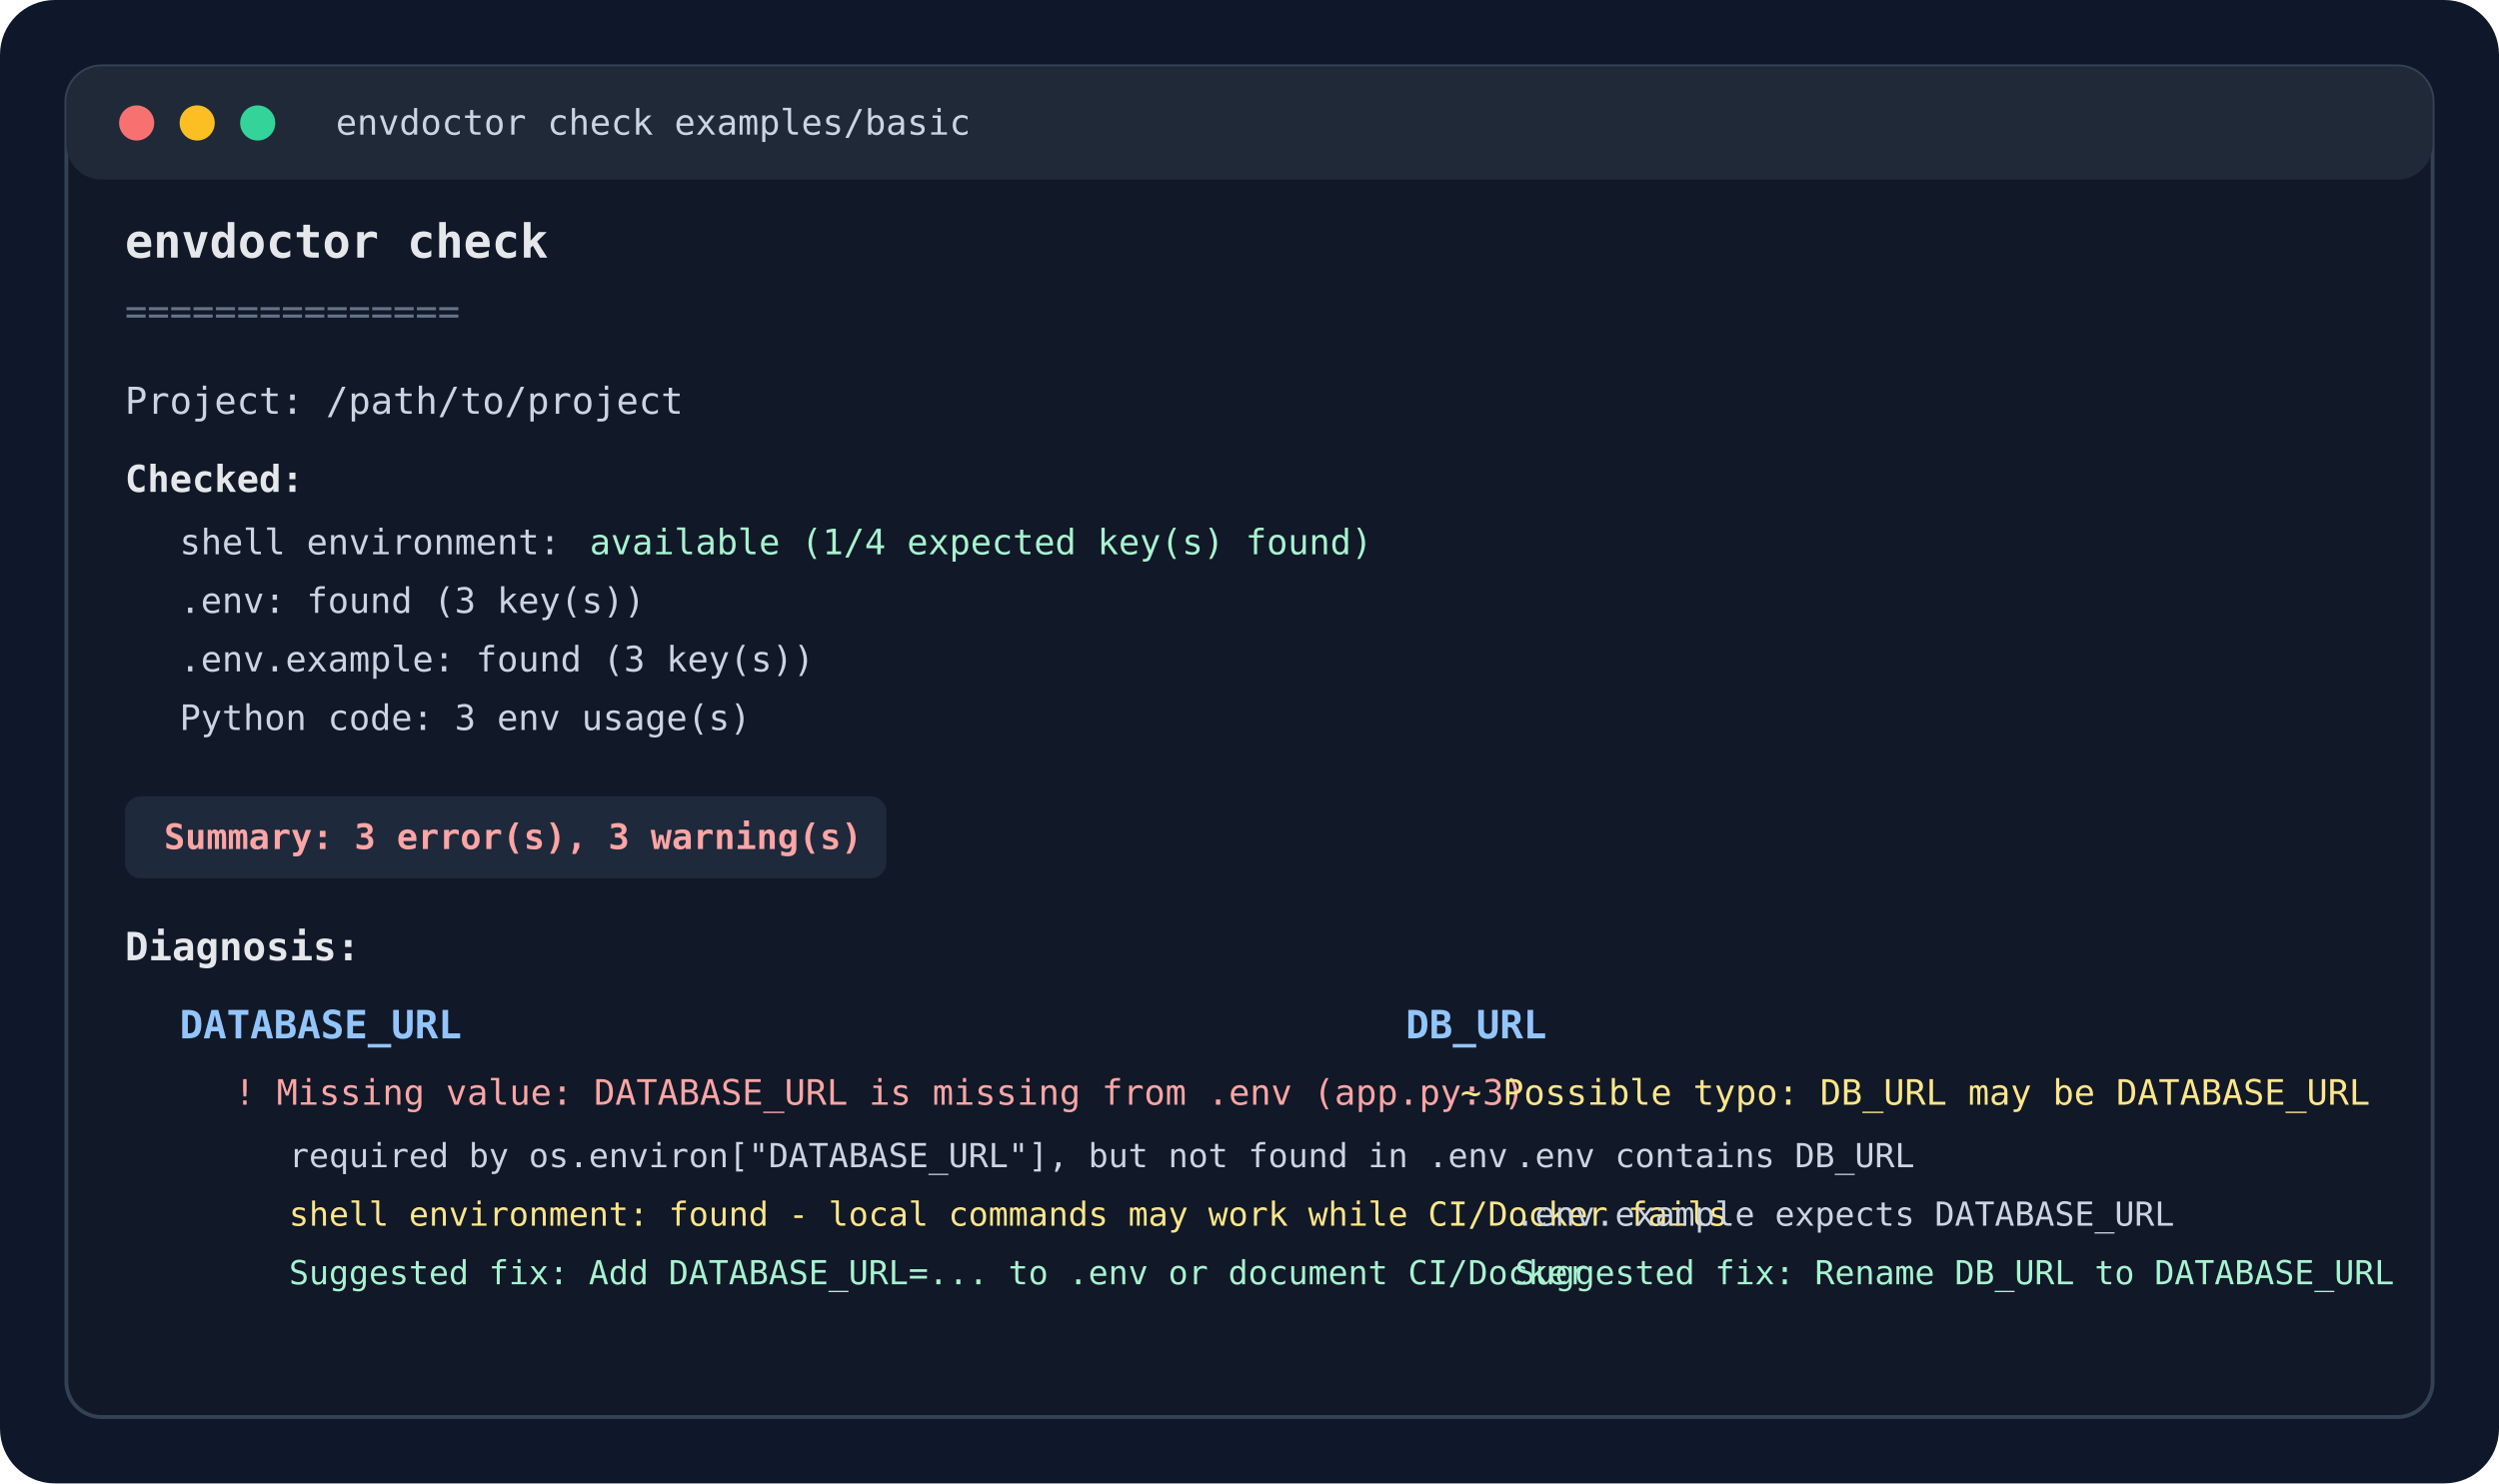
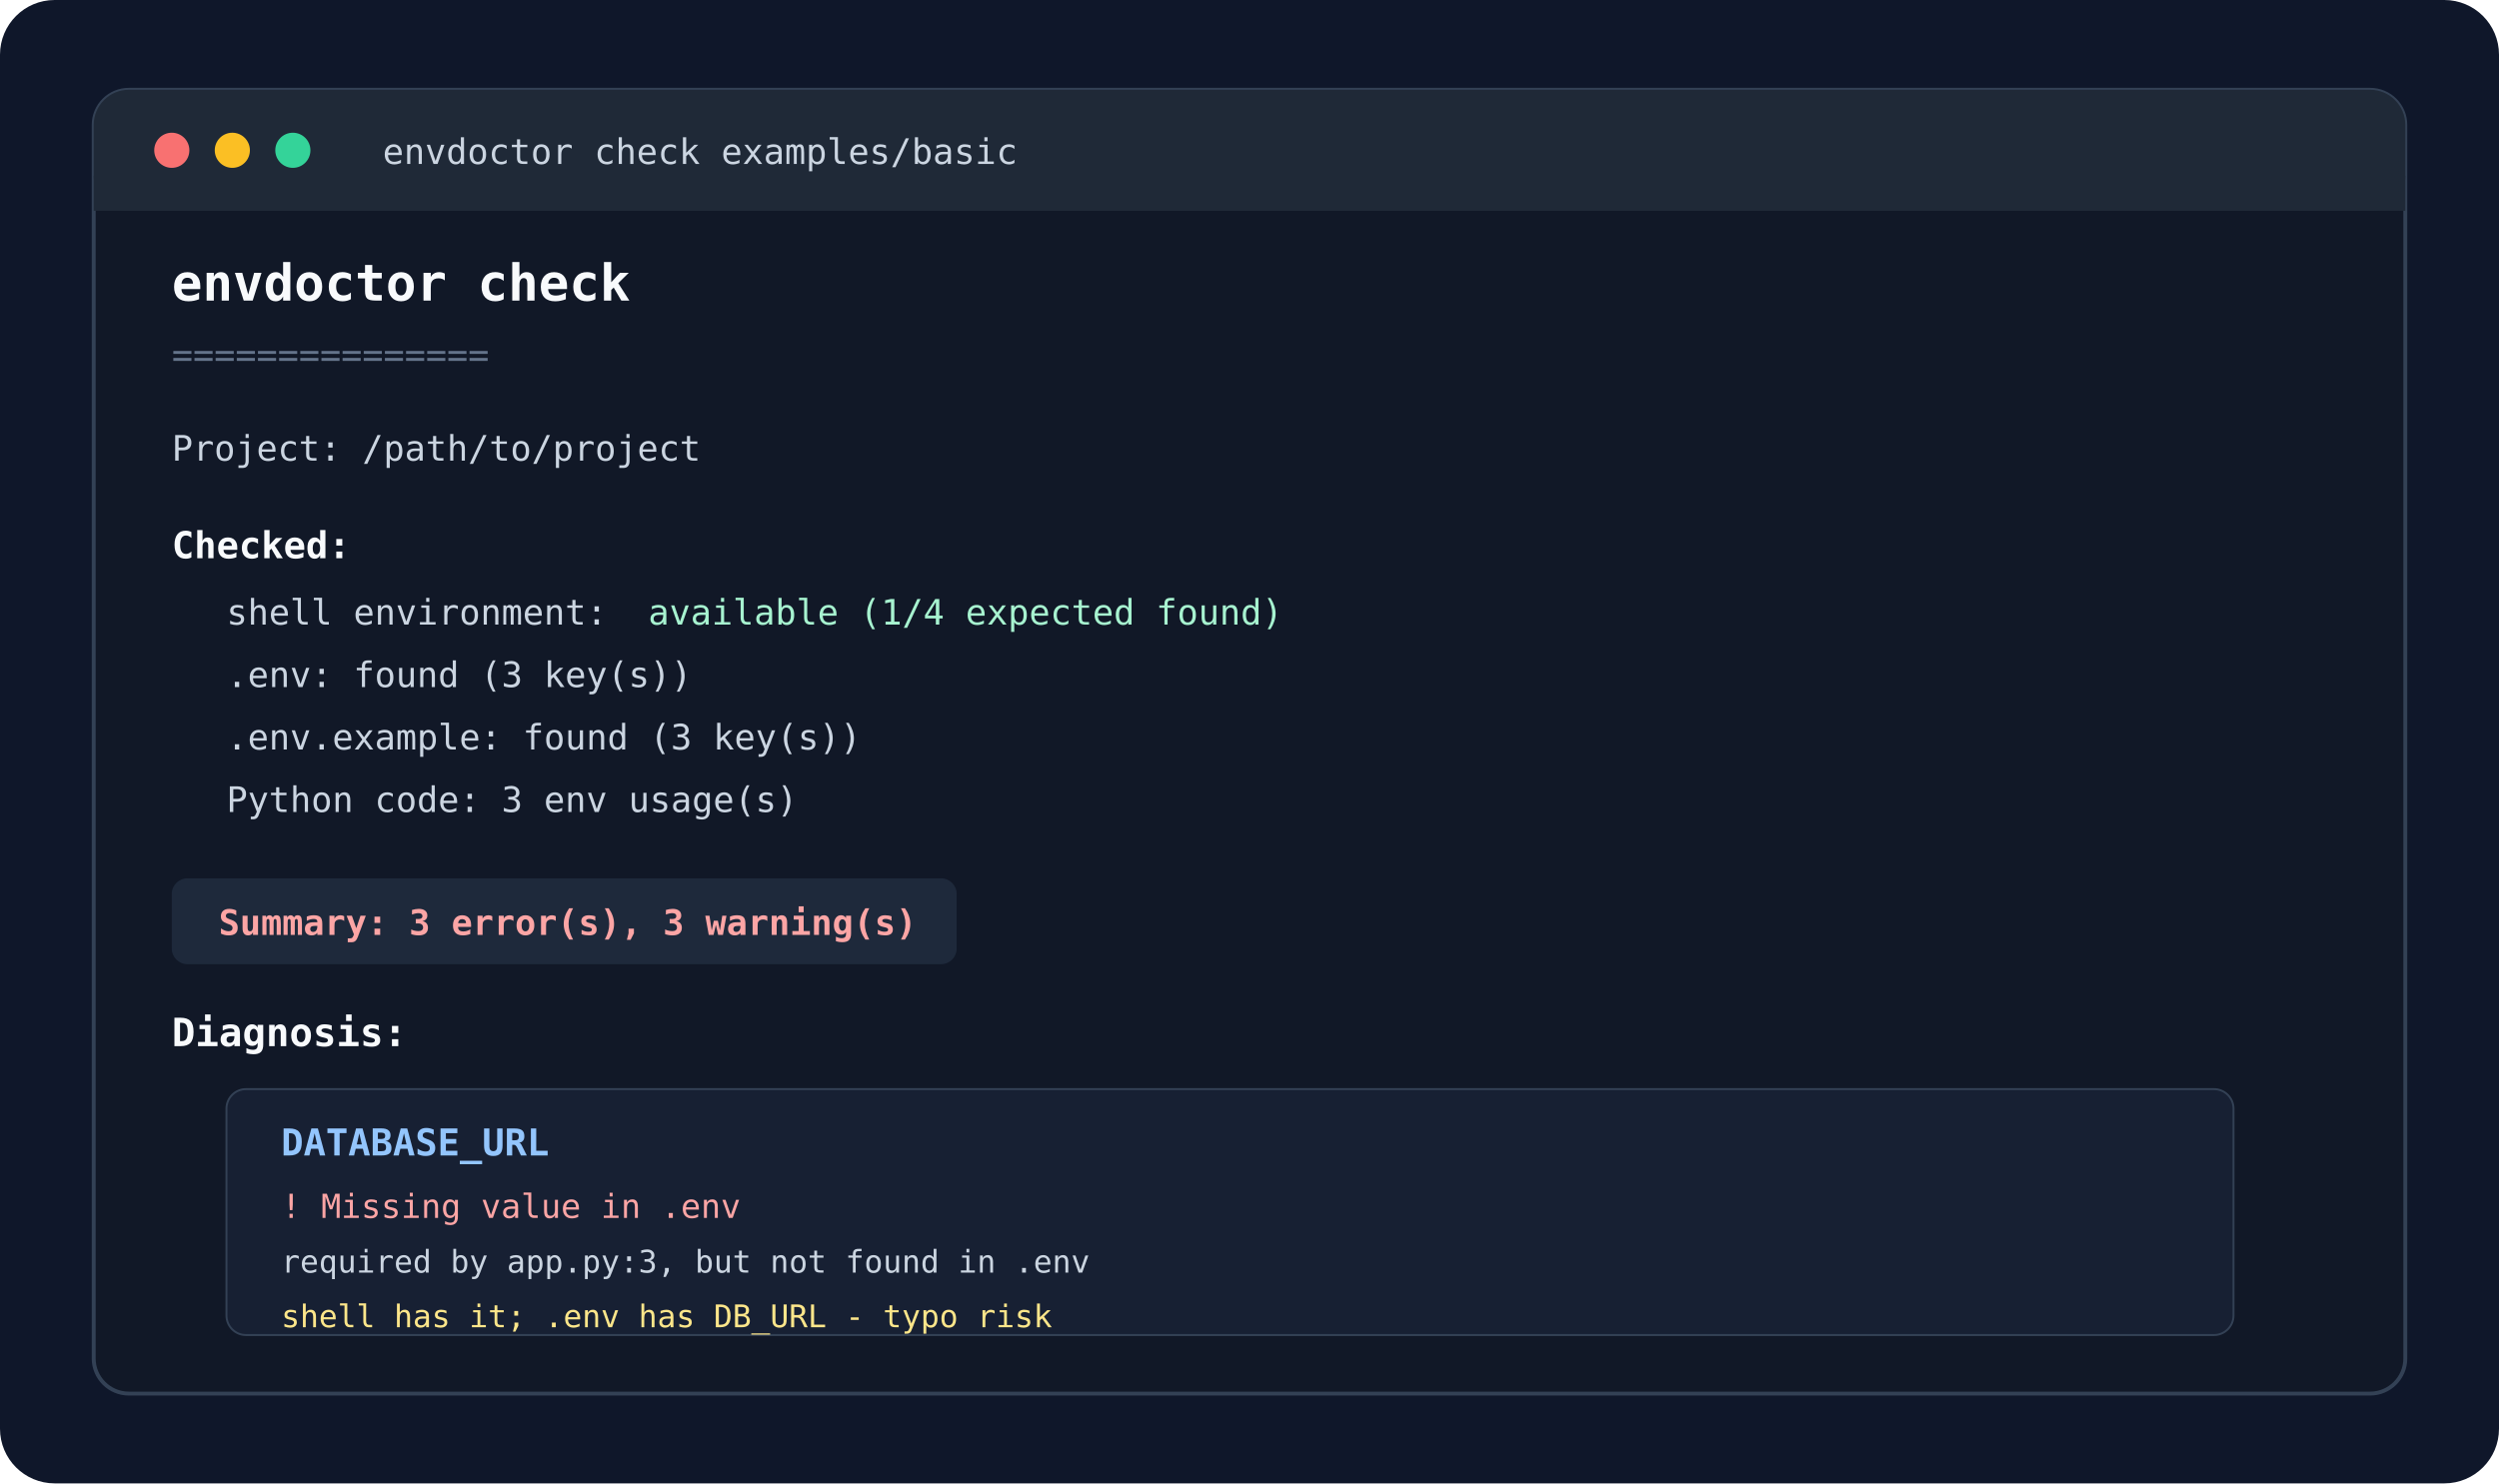
<svg xmlns="http://www.w3.org/2000/svg" width="1280" height="760" viewBox="0 0 1280 760" fill="none" role="img" aria-labelledby="title desc">
  <rect width="1280" height="760" rx="28" fill="#0F172A" />
-   <rect x="34" y="34" width="1212" height="692" rx="18" fill="#111827" stroke="#334155" stroke-width="2" />
-   <rect x="34" y="34" width="1212" height="58" rx="18" fill="#1F2937" />
-   <circle cx="70" cy="63" r="9" fill="#F87171" />
-   <circle cx="101" cy="63" r="9" fill="#FBBF24" />
-   <circle cx="132" cy="63" r="9" fill="#34D399" />
-   <text x="172" y="69" fill="#CBD5E1" font-family="SFMono-Regular, Menlo, Consolas, monospace" font-size="18">envdoctor check examples/basic</text>
-   <text x="64" y="132" fill="#E5E7EB" font-family="SFMono-Regular, Menlo, Consolas, monospace" font-size="24" font-weight="700">envdoctor check</text>
-   <text x="64" y="166" fill="#64748B" font-family="SFMono-Regular, Menlo, Consolas, monospace" font-size="19">===============</text>
-   <text x="64" y="212" fill="#CBD5E1" font-family="SFMono-Regular, Menlo, Consolas, monospace" font-size="19">Project: /path/to/project</text>
-   <text x="64" y="252" fill="#E5E7EB" font-family="SFMono-Regular, Menlo, Consolas, monospace" font-size="19" font-weight="700">Checked:</text>
-   <text x="92" y="284" fill="#CBD5E1" font-family="SFMono-Regular, Menlo, Consolas, monospace" font-size="18">shell environment: </text>
-   <text x="302" y="284" fill="#A7F3D0" font-family="SFMono-Regular, Menlo, Consolas, monospace" font-size="18">available (1/4 expected key(s) found)</text>
-   <text x="92" y="314" fill="#CBD5E1" font-family="SFMono-Regular, Menlo, Consolas, monospace" font-size="18">.env: found (3 key(s))</text>
-   <text x="92" y="344" fill="#CBD5E1" font-family="SFMono-Regular, Menlo, Consolas, monospace" font-size="18">.env.example: found (3 key(s))</text>
-   <text x="92" y="374" fill="#CBD5E1" font-family="SFMono-Regular, Menlo, Consolas, monospace" font-size="18">Python code: 3 env usage(s)</text>
-   <rect x="64" y="408" width="390" height="42" rx="8" fill="#1E293B" />
-   <text x="84" y="435" fill="#FCA5A5" font-family="SFMono-Regular, Menlo, Consolas, monospace" font-size="18" font-weight="700">Summary: 3 error(s), 3 warning(s)</text>
-   <text x="64" y="492" fill="#E5E7EB" font-family="SFMono-Regular, Menlo, Consolas, monospace" font-size="20" font-weight="700">Diagnosis:</text>
-   <text x="92" y="532" fill="#93C5FD" font-family="SFMono-Regular, Menlo, Consolas, monospace" font-size="20" font-weight="700">DATABASE_URL</text>
-   <text x="120" y="566" fill="#FCA5A5" font-family="SFMono-Regular, Menlo, Consolas, monospace" font-size="18">! Missing value: DATABASE_URL is missing from .env (app.py:3)</text>
-   <text x="148" y="598" fill="#CBD5E1" font-family="SFMono-Regular, Menlo, Consolas, monospace" font-size="17">required by os.environ["DATABASE_URL"], but not found in .env</text>
-   <text x="148" y="628" fill="#FDE68A" font-family="SFMono-Regular, Menlo, Consolas, monospace" font-size="17">shell environment: found - local commands may work while CI/Docker fails</text>
-   <text x="148" y="658" fill="#A7F3D0" font-family="SFMono-Regular, Menlo, Consolas, monospace" font-size="17">Suggested fix: Add DATABASE_URL=... to .env or document CI/Docker</text>
-   <text x="720" y="532" fill="#93C5FD" font-family="SFMono-Regular, Menlo, Consolas, monospace" font-size="20" font-weight="700">DB_URL</text>
-   <text x="748" y="566" fill="#FDE68A" font-family="SFMono-Regular, Menlo, Consolas, monospace" font-size="18">~ Possible typo: DB_URL may be DATABASE_URL</text>
-   <text x="776" y="598" fill="#CBD5E1" font-family="SFMono-Regular, Menlo, Consolas, monospace" font-size="17">.env contains DB_URL</text>
-   <text x="776" y="628" fill="#CBD5E1" font-family="SFMono-Regular, Menlo, Consolas, monospace" font-size="17">.env.example expects DATABASE_URL</text>
-   <text x="776" y="658" fill="#A7F3D0" font-family="SFMono-Regular, Menlo, Consolas, monospace" font-size="17">Suggested fix: Rename DB_URL to DATABASE_URL</text>
+   <rect x="48" y="46" width="1184" height="668" rx="18" fill="#111827" stroke="#334155" stroke-width="2" />
+   <rect x="48" y="46" width="1184" height="62" rx="18" fill="#1F2937" />
+   <path d="M48 90H1232V108H48V90Z" fill="#1F2937" />
+   <circle cx="88" cy="77" r="9" fill="#F87171" />
+   <circle cx="119" cy="77" r="9" fill="#FBBF24" />
+   <circle cx="150" cy="77" r="9" fill="#34D399" />
+   <text x="196" y="84" fill="#CBD5E1" font-family="SFMono-Regular, Menlo, Consolas, monospace" font-size="18">envdoctor check examples/basic</text>
+   <text x="88" y="154" fill="#F8FAFC" font-family="SFMono-Regular, Menlo, Consolas, monospace" font-size="26" font-weight="700">envdoctor check</text>
+   <text x="88" y="188" fill="#64748B" font-family="SFMono-Regular, Menlo, Consolas, monospace" font-size="18">===============</text>
+   <text x="88" y="236" fill="#CBD5E1" font-family="SFMono-Regular, Menlo, Consolas, monospace" font-size="18">Project: /path/to/project</text>
+   <text x="88" y="286" fill="#F8FAFC" font-family="SFMono-Regular, Menlo, Consolas, monospace" font-size="19" font-weight="700">Checked:</text>
+   <text x="116" y="320" fill="#CBD5E1" font-family="SFMono-Regular, Menlo, Consolas, monospace" font-size="18">shell environment:</text>
+   <text x="332" y="320" fill="#A7F3D0" font-family="SFMono-Regular, Menlo, Consolas, monospace" font-size="18">available (1/4 expected found)</text>
+   <text x="116" y="352" fill="#CBD5E1" font-family="SFMono-Regular, Menlo, Consolas, monospace" font-size="18">.env: found (3 key(s))</text>
+   <text x="116" y="384" fill="#CBD5E1" font-family="SFMono-Regular, Menlo, Consolas, monospace" font-size="18">.env.example: found (3 key(s))</text>
+   <text x="116" y="416" fill="#CBD5E1" font-family="SFMono-Regular, Menlo, Consolas, monospace" font-size="18">Python code: 3 env usage(s)</text>
+   <rect x="88" y="450" width="402" height="44" rx="8" fill="#1E293B" />
+   <text x="112" y="479" fill="#FCA5A5" font-family="SFMono-Regular, Menlo, Consolas, monospace" font-size="18" font-weight="700">Summary: 3 error(s), 3 warning(s)</text>
+   <text x="88" y="536" fill="#F8FAFC" font-family="SFMono-Regular, Menlo, Consolas, monospace" font-size="20" font-weight="700">Diagnosis:</text>
+   <rect x="116" y="558" width="1028" height="126" rx="10" fill="#172033" stroke="#334155" />
+   <text x="144" y="592" fill="#93C5FD" font-family="SFMono-Regular, Menlo, Consolas, monospace" font-size="19" font-weight="700">DATABASE_URL</text>
+   <text x="144" y="624" fill="#FCA5A5" font-family="SFMono-Regular, Menlo, Consolas, monospace" font-size="17">! Missing value in .env</text>
+   <text x="144" y="652" fill="#CBD5E1" font-family="SFMono-Regular, Menlo, Consolas, monospace" font-size="16">required by app.py:3, but not found in .env</text>
+   <text x="144" y="680" fill="#FDE68A" font-family="SFMono-Regular, Menlo, Consolas, monospace" font-size="16">shell has it; .env has DB_URL - typo risk</text>
</svg>
